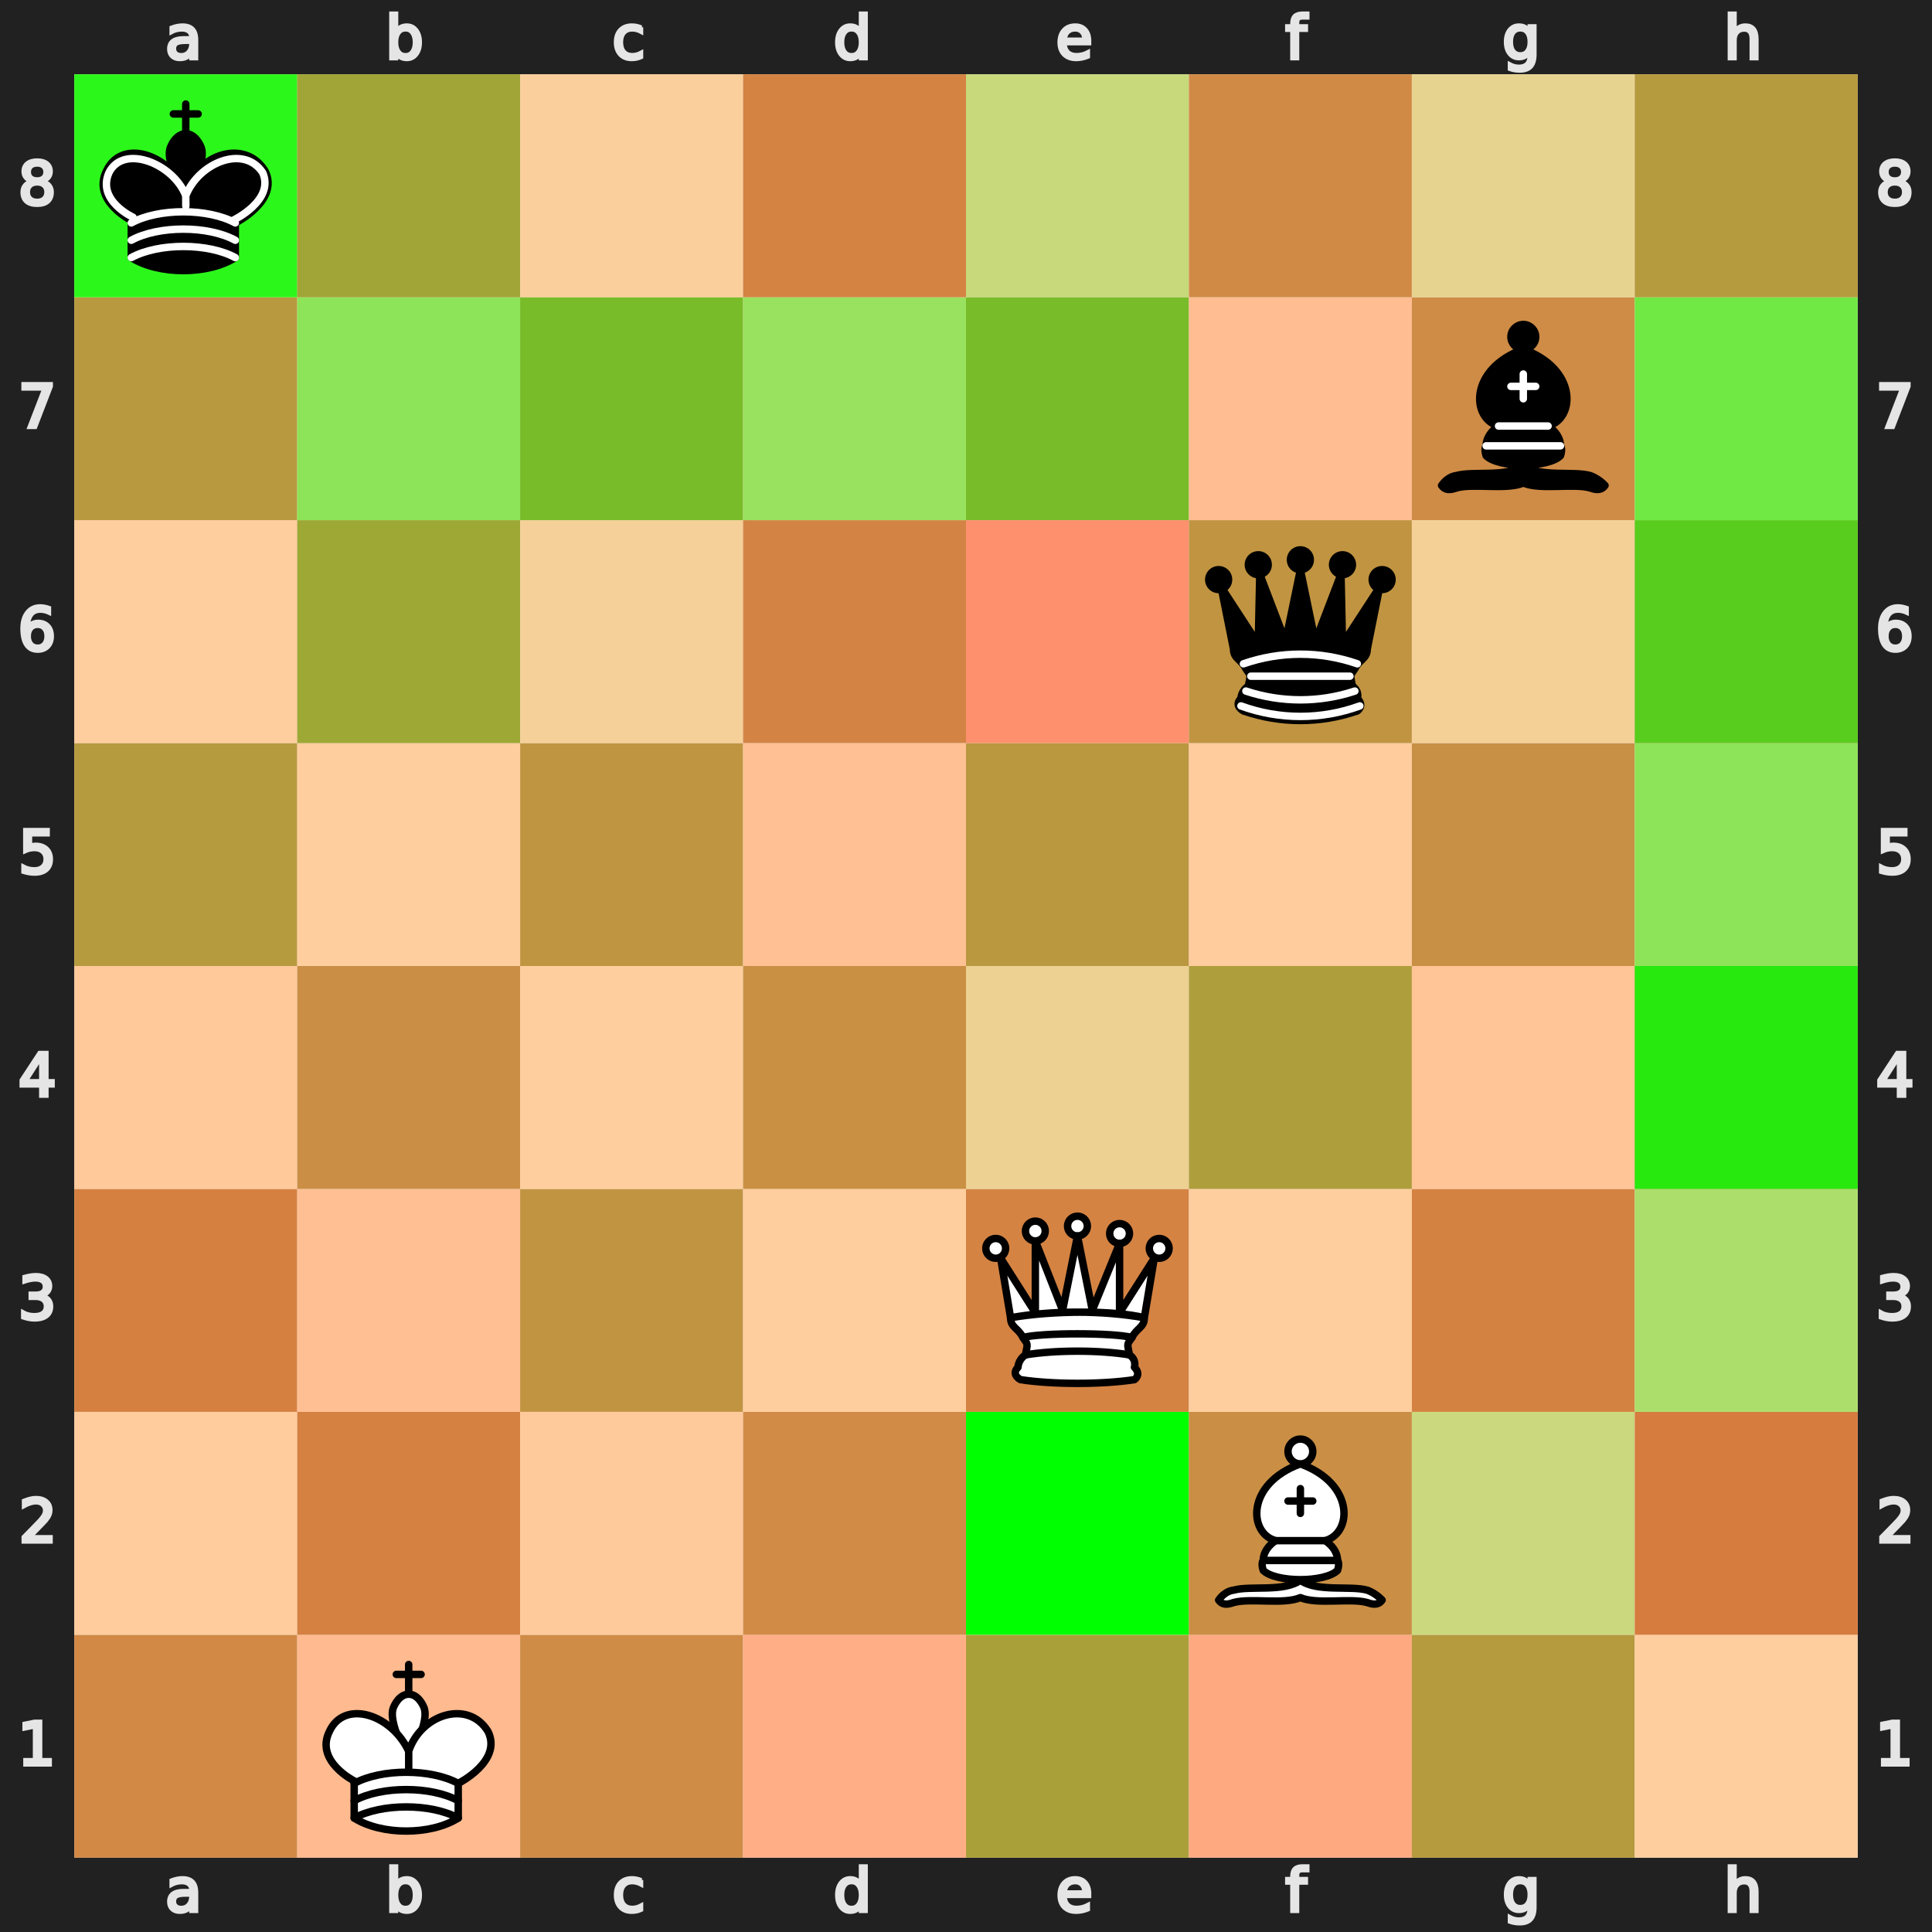
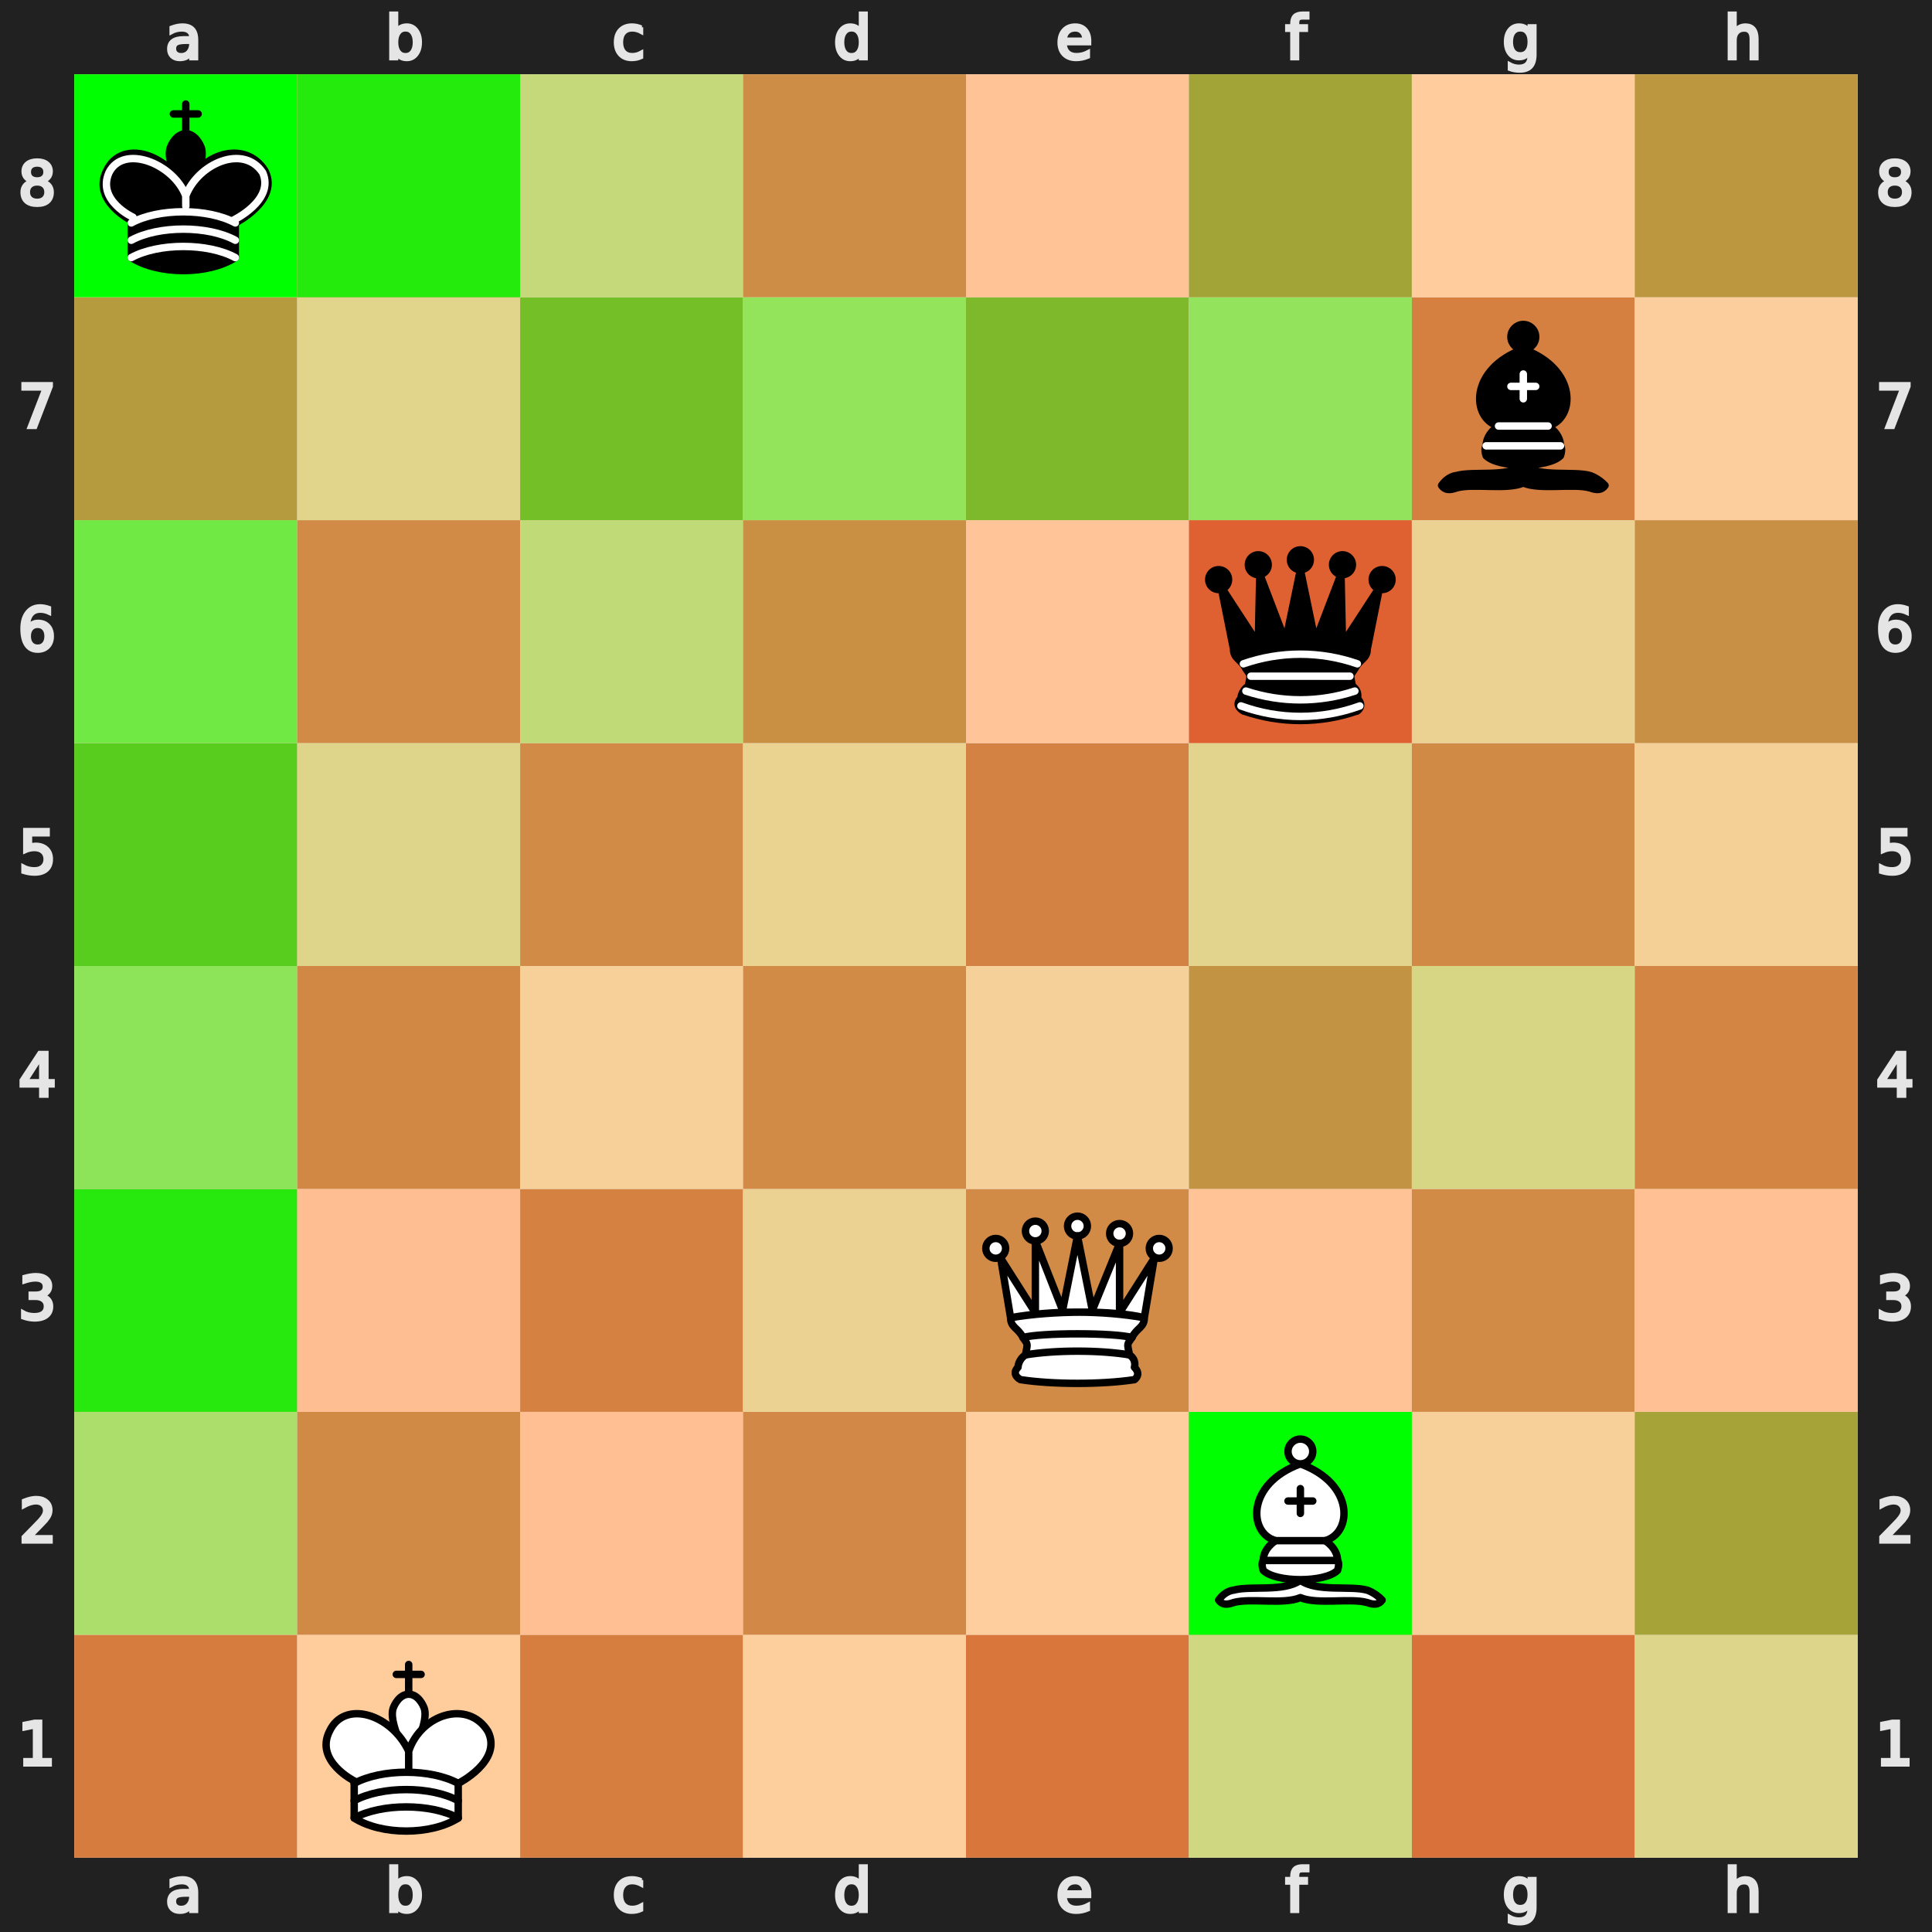
<svg xmlns="http://www.w3.org/2000/svg" xmlns:xlink="http://www.w3.org/1999/xlink" viewBox="0 0 390 390">
  <defs>
    <g id="white-bishop" class="white bishop" fill="none" fill-rule="evenodd" stroke="#000" stroke-width="1.5" stroke-linecap="round" stroke-linejoin="round">
      <g fill="#fff" stroke-linecap="butt">
        <path d="M9 36c3.39-.97 10.11.43 13.5-2 3.39 2.43 10.11 1.03 13.5 2 0 0 1.65.54 3 2-.68.97-1.65.99-3 .5-3.39-.97-10.11.46-13.5-1-3.39 1.46-10.11.03-13.5 1-1.354.49-2.323.47-3-.5 1.354-1.94 3-2 3-2zM15 32c2.5 2.5 12.5 2.5 15 0 .5-1.5 0-2 0-2 0-2.5-2.5-4-2.5-4 5.5-1.5 6-11.5-5-15.5-11 4-10.5 14-5 15.5 0 0-2.5 1.5-2.5 4 0 0-.5.5 0 2zM25 8a2.5 2.5 0 1 1-5 0 2.5 2.5 0 1 1 5 0z" />
      </g>
      <path d="M17.5 26h10M15 30h15m-7.5-14.5v5M20 18h5" stroke-linejoin="miter" />
    </g>
    <g id="white-queen" class="white queen" fill="#fff" fill-rule="evenodd" stroke="#000" stroke-width="1.5" stroke-linecap="round" stroke-linejoin="round">
      <path d="M8 12a2 2 0 1 1-4 0 2 2 0 1 1 4 0zM24.5 7.5a2 2 0 1 1-4 0 2 2 0 1 1 4 0zM41 12a2 2 0 1 1-4 0 2 2 0 1 1 4 0zM16 8.5a2 2 0 1 1-4 0 2 2 0 1 1 4 0zM33 9a2 2 0 1 1-4 0 2 2 0 1 1 4 0z" />
      <path d="M9 26c8.5-1.5 21-1.5 27 0l2-12-7 11V11l-5.5 13.5-3-15-3 15-5.5-14V25L7 14l2 12zM9 26c0 2 1.5 2 2.5 4 1 1.5 1 1 .5 3.5-1.5 1-1.5 2.5-1.5 2.5-1.5 1.5.5 2.5.5 2.5 6.5 1 16.5 1 23 0 0 0 1.5-1 0-2.5 0 0 .5-1.5-1-2.5-.5-2.5-.5-2 .5-3.5 1-2 2.5-2 2.5-4-8.5-1.5-18.5-1.5-27 0z" stroke-linecap="butt" />
      <path d="M11.5 30c3.5-1 18.5-1 22 0M12 33.5c6-1 15-1 21 0" fill="none" />
    </g>
    <g id="white-king" class="white king" fill="none" fill-rule="evenodd" stroke="#000" stroke-width="1.5" stroke-linecap="round" stroke-linejoin="round">
      <path d="M22.5 11.63V6M20 8h5" stroke-linejoin="miter" />
      <path d="M22.5 25s4.5-7.5 3-10.5c0 0-1-2.5-3-2.5s-3 2.5-3 2.5c-1.5 3 3 10.5 3 10.5" fill="#fff" stroke-linecap="butt" stroke-linejoin="miter" />
      <path d="M11.5 37c5.5 3.5 15.5 3.5 21 0v-7s9-4.5 6-10.5c-4-6.5-13.5-3.5-16 4V27v-3.5c-3.5-7.5-13-10.5-16-4-3 6 5 10 5 10V37z" fill="#fff" />
      <path d="M11.5 30c5.5-3 15.5-3 21 0m-21 3.5c5.5-3 15.5-3 21 0m-21 3.5c5.5-3 15.5-3 21 0" />
    </g>
    <g id="black-bishop" class="black bishop" fill="none" fill-rule="evenodd" stroke="#000" stroke-width="1.5" stroke-linecap="round" stroke-linejoin="round">
      <path d="M9 36c3.39-.97 10.11.43 13.5-2 3.39 2.43 10.11 1.03 13.5 2 0 0 1.65.54 3 2-.68.97-1.65.99-3 .5-3.39-.97-10.11.46-13.5-1-3.39 1.46-10.11.03-13.5 1-1.354.49-2.323.47-3-.5 1.354-1.94 3-2 3-2zm6-4c2.5 2.5 12.5 2.5 15 0 .5-1.5 0-2 0-2 0-2.5-2.5-4-2.5-4 5.5-1.5 6-11.5-5-15.5-11 4-10.5 14-5 15.5 0 0-2.5 1.5-2.5 4 0 0-.5.5 0 2zM25 8a2.5 2.5 0 1 1-5 0 2.5 2.5 0 1 1 5 0z" fill="#000" stroke-linecap="butt" />
      <path d="M17.5 26h10M15 30h15m-7.5-14.5v5M20 18h5" stroke="#fff" stroke-linejoin="miter" />
    </g>
    <g id="black-queen" class="black queen" fill="#000" fill-rule="evenodd" stroke="#000" stroke-width="1.5" stroke-linecap="round" stroke-linejoin="round">
      <g fill="#000" stroke="none">
        <circle cx="6" cy="12" r="2.75" />
        <circle cx="14" cy="9" r="2.75" />
        <circle cx="22.5" cy="8" r="2.75" />
        <circle cx="31" cy="9" r="2.75" />
        <circle cx="39" cy="12" r="2.75" />
      </g>
      <path d="M9 26c8.5-1.5 21-1.5 27 0l2.5-12.5L31 25l-.3-14.1-5.2 13.6-3-14.5-3 14.5-5.2-13.6L14 25 6.5 13.5 9 26zM9 26c0 2 1.5 2 2.5 4 1 1.5 1 1 .5 3.5-1.5 1-1.5 2.5-1.5 2.5-1.5 1.5.5 2.5.5 2.5 6.5 1 16.5 1 23 0 0 0 1.5-1 0-2.5 0 0 .5-1.5-1-2.5-.5-2.5-.5-2 .5-3.5 1-2 2.5-2 2.5-4-8.5-1.5-18.5-1.5-27 0z" stroke-linecap="butt" />
      <path d="M11 38.5a35 35 1 0 0 23 0" fill="none" stroke-linecap="butt" />
      <path d="M11 29a35 35 1 0 1 23 0M12.5 31.5h20M11.5 34.5a35 35 1 0 0 22 0M10.5 37.5a35 35 1 0 0 24 0" fill="none" stroke="#fff" />
    </g>
    <g id="black-king" class="black king" fill="none" fill-rule="evenodd" stroke="#000" stroke-width="1.5" stroke-linecap="round" stroke-linejoin="round">
      <path d="M22.5 11.63V6" stroke-linejoin="miter" />
      <path d="M22.5 25s4.5-7.5 3-10.5c0 0-1-2.5-3-2.5s-3 2.5-3 2.5c-1.5 3 3 10.5 3 10.5" fill="#000" stroke-linecap="butt" stroke-linejoin="miter" />
      <path d="M11.5 37c5.5 3.5 15.5 3.5 21 0v-7s9-4.5 6-10.5c-4-6.5-13.5-3.5-16 4V27v-3.5c-3.5-7.5-13-10.5-16-4-3 6 5 10 5 10V37z" fill="#000" />
      <path d="M20 8h5" stroke-linejoin="miter" />
      <path d="M32 29.5s8.5-4 6.03-9.65C34.15 14 25 18 22.5 24.5l.01 2.1-.01-2.1C20 18 9.906 14 6.997 19.85c-2.497 5.65 4.853 9 4.853 9M11.5 30c5.5-3 15.5-3 21 0m-21 3.5c5.5-3 15.5-3 21 0m-21 3.5c5.5-3 15.5-3 21 0" stroke="#fff" />
    </g>
  </defs>
  <rect x="7.5" y="7.5" width="375" height="375" fill="none" stroke="#212121" stroke-width="15" />
  <g transform="translate(20, 1) scale(0.75, 0.75)" fill="#e5e5e5" stroke="#e5e5e5">
    <path d="M23.328 10.016q-1.742 0-2.414.398-.672.398-.672 1.36 0 .765.5 1.218.508.445 1.375.445 1.196 0 1.914-.843.727-.852.727-2.258v-.32zm2.867-.594v4.992h-1.437v-1.328q-.492.797-1.227 1.18-.734.375-1.797.375-1.343 0-2.14-.75-.79-.758-.79-2.024 0-1.476.985-2.226.992-.75 2.953-.75h2.016V8.75q0-.992-.656-1.531-.649-.547-1.829-.547-.75 0-1.46.18-.711.18-1.368.539V6.062q.79-.304 1.532-.453.742-.156 1.445-.156 1.898 0 2.836.984.937.985.937 2.985z" />
  </g>
  <g transform="translate(20, 375) scale(0.75, 0.75)" fill="#e5e5e5" stroke="#e5e5e5">
    <path d="M23.328 10.016q-1.742 0-2.414.398-.672.398-.672 1.36 0 .765.5 1.218.508.445 1.375.445 1.196 0 1.914-.843.727-.852.727-2.258v-.32zm2.867-.594v4.992h-1.437v-1.328q-.492.797-1.227 1.18-.734.375-1.797.375-1.343 0-2.14-.75-.79-.758-.79-2.024 0-1.476.985-2.226.992-.75 2.953-.75h2.016V8.75q0-.992-.656-1.531-.649-.547-1.829-.547-.75 0-1.46.18-.711.18-1.368.539V6.062q.79-.304 1.532-.453.742-.156 1.445-.156 1.898 0 2.836.984.937.985.937 2.985z" />
  </g>
  <g transform="translate(65, 1) scale(0.75, 0.75)" fill="#e5e5e5" stroke="#e5e5e5">
    <path d="M24.922 10.047q0-1.586-.656-2.485-.649-.906-1.79-.906-1.14 0-1.796.906-.649.899-.649 2.485 0 1.586.649 2.492.656.898 1.797.898 1.14 0 1.789-.898.656-.906.656-2.492zm-4.89-3.055q.452-.781 1.14-1.156.695-.383 1.656-.383 1.594 0 2.586 1.266 1 1.265 1 3.328 0 2.062-1 3.328-.992 1.266-2.586 1.266-.96 0-1.656-.375-.688-.383-1.14-1.164v1.312h-1.446V2.258h1.445z" />
  </g>
  <g transform="translate(65, 375) scale(0.75, 0.75)" fill="#e5e5e5" stroke="#e5e5e5">
    <path d="M24.922 10.047q0-1.586-.656-2.485-.649-.906-1.79-.906-1.14 0-1.796.906-.649.899-.649 2.485 0 1.586.649 2.492.656.898 1.797.898 1.14 0 1.789-.898.656-.906.656-2.492zm-4.89-3.055q.452-.781 1.14-1.156.695-.383 1.656-.383 1.594 0 2.586 1.266 1 1.265 1 3.328 0 2.062-1 3.328-.992 1.266-2.586 1.266-.96 0-1.656-.375-.688-.383-1.14-1.164v1.312h-1.446V2.258h1.445z" />
  </g>
  <g transform="translate(110, 1) scale(0.75, 0.75)" fill="#e5e5e5" stroke="#e5e5e5">
    <path d="M25.96 6v1.344q-.608-.336-1.226-.5-.609-.172-1.234-.172-1.398 0-2.172.89-.773.883-.773 2.485 0 1.601.773 2.492.774.883 2.172.883.625 0 1.234-.164.618-.172 1.227-.508v1.328q-.602.281-1.25.422-.64.14-1.367.14-1.977 0-3.14-1.242-1.165-1.242-1.165-3.351 0-2.14 1.172-3.367 1.18-1.227 3.227-1.227.664 0 1.296.14.633.134 1.227.407z" />
  </g>
  <g transform="translate(110, 375) scale(0.75, 0.75)" fill="#e5e5e5" stroke="#e5e5e5">
    <path d="M25.96 6v1.344q-.608-.336-1.226-.5-.609-.172-1.234-.172-1.398 0-2.172.89-.773.883-.773 2.485 0 1.601.773 2.492.774.883 2.172.883.625 0 1.234-.164.618-.172 1.227-.508v1.328q-.602.281-1.25.422-.64.14-1.367.14-1.977 0-3.14-1.242-1.165-1.242-1.165-3.351 0-2.14 1.172-3.367 1.18-1.227 3.227-1.227.664 0 1.296.14.633.134 1.227.407z" />
  </g>
  <g transform="translate(155, 1) scale(0.75, 0.75)" fill="#e5e5e5" stroke="#e5e5e5">
    <path d="M24.973 6.992V2.258h1.437v12.156h-1.437v-1.312q-.453.78-1.149 1.164-.687.375-1.656.375-1.586 0-2.586-1.266-.992-1.266-.992-3.328 0-2.063.992-3.328 1-1.266 2.586-1.266.969 0 1.656.383.696.375 1.149 1.156zm-4.899 3.055q0 1.586.649 2.492.656.898 1.797.898 1.14 0 1.796-.898.657-.906.657-2.492 0-1.586-.657-2.485-.656-.906-1.796-.906-1.141 0-1.797.906-.649.899-.649 2.485z" />
  </g>
  <g transform="translate(155, 375) scale(0.75, 0.75)" fill="#e5e5e5" stroke="#e5e5e5">
    <path d="M24.973 6.992V2.258h1.437v12.156h-1.437v-1.312q-.453.78-1.149 1.164-.687.375-1.656.375-1.586 0-2.586-1.266-.992-1.266-.992-3.328 0-2.063.992-3.328 1-1.266 2.586-1.266.969 0 1.656.383.696.375 1.149 1.156zm-4.899 3.055q0 1.586.649 2.492.656.898 1.797.898 1.14 0 1.796-.898.657-.906.657-2.492 0-1.586-.657-2.485-.656-.906-1.796-.906-1.141 0-1.797.906-.649.899-.649 2.485z" />
  </g>
  <g transform="translate(200, 1) scale(0.75, 0.75)" fill="#e5e5e5" stroke="#e5e5e5">
    <path d="M26.555 9.68v.703h-6.61q.094 1.484.89 2.265.806.774 2.235.774.828 0 1.602-.203.781-.203 1.547-.61v1.36q-.774.328-1.586.5-.813.172-1.649.172-2.093 0-3.32-1.22-1.219-1.218-1.219-3.296 0-2.148 1.157-3.406 1.164-1.266 3.132-1.266 1.766 0 2.79 1.14 1.03 1.134 1.03 3.087zm-1.438-.422q-.015-1.18-.664-1.883-.64-.703-1.703-.703-1.203 0-1.93.68-.718.68-.828 1.914z" />
  </g>
  <g transform="translate(200, 375) scale(0.75, 0.75)" fill="#e5e5e5" stroke="#e5e5e5">
    <path d="M26.555 9.68v.703h-6.61q.094 1.484.89 2.265.806.774 2.235.774.828 0 1.602-.203.781-.203 1.547-.61v1.36q-.774.328-1.586.5-.813.172-1.649.172-2.093 0-3.32-1.22-1.219-1.218-1.219-3.296 0-2.148 1.157-3.406 1.164-1.266 3.132-1.266 1.766 0 2.79 1.14 1.03 1.134 1.03 3.087zm-1.438-.422q-.015-1.18-.664-1.883-.64-.703-1.703-.703-1.203 0-1.93.68-.718.68-.828 1.914z" />
  </g>
  <g transform="translate(245, 1) scale(0.75, 0.75)" fill="#e5e5e5" stroke="#e5e5e5">
    <path d="M25.285 2.258v1.195H23.91q-.773 0-1.078.313-.297.312-.297 1.125v.773h2.367v1.117h-2.367v7.633H21.09V6.781h-1.375V5.664h1.375v-.61q0-1.46.68-2.124.68-.672 2.156-.672z" />
  </g>
  <g transform="translate(245, 375) scale(0.75, 0.75)" fill="#e5e5e5" stroke="#e5e5e5">
    <path d="M25.285 2.258v1.195H23.91q-.773 0-1.078.313-.297.312-.297 1.125v.773h2.367v1.117h-2.367v7.633H21.09V6.781h-1.375V5.664h1.375v-.61q0-1.46.68-2.124.68-.672 2.156-.672z" />
  </g>
  <g transform="translate(290, 1) scale(0.75, 0.75)" fill="#e5e5e5" stroke="#e5e5e5">
    <path d="M24.973 9.937q0-1.562-.649-2.421-.64-.86-1.804-.86-1.157 0-1.805.86-.64.859-.64 2.421 0 1.555.64 2.415.648.859 1.805.859 1.164 0 1.804-.86.649-.859.649-2.414zm1.437 3.391q0 2.234-.992 3.32-.992 1.094-3.04 1.094-.757 0-1.429-.117-.672-.11-1.304-.344v-1.398q.632.344 1.25.508.617.164 1.257.164 1.414 0 2.118-.743.703-.734.703-2.226v-.711q-.446.773-1.141 1.156-.695.383-1.664.383-1.61 0-2.594-1.227-.984-1.226-.984-3.25 0-2.03.984-3.257.985-1.227 2.594-1.227.969 0 1.664.383t1.14 1.156V5.664h1.438z" />
  </g>
  <g transform="translate(290, 375) scale(0.75, 0.75)" fill="#e5e5e5" stroke="#e5e5e5">
    <path d="M24.973 9.937q0-1.562-.649-2.421-.64-.86-1.804-.86-1.157 0-1.805.86-.64.859-.64 2.421 0 1.555.64 2.415.648.859 1.805.859 1.164 0 1.804-.86.649-.859.649-2.414zm1.437 3.391q0 2.234-.992 3.32-.992 1.094-3.04 1.094-.757 0-1.429-.117-.672-.11-1.304-.344v-1.398q.632.344 1.25.508.617.164 1.257.164 1.414 0 2.118-.743.703-.734.703-2.226v-.711q-.446.773-1.141 1.156-.695.383-1.664.383-1.61 0-2.594-1.227-.984-1.226-.984-3.25 0-2.03.984-3.257.985-1.227 2.594-1.227.969 0 1.664.383t1.14 1.156V5.664h1.438z" />
  </g>
  <g transform="translate(335, 1) scale(0.75, 0.75)" fill="#e5e5e5" stroke="#e5e5e5">
    <path d="M26.164 9.133v5.281h-1.437V9.18q0-1.243-.485-1.86-.484-.617-1.453-.617-1.164 0-1.836.742-.672.742-.672 2.024v4.945h-1.445V2.258h1.445v4.765q.516-.789 1.211-1.18.703-.39 1.617-.39 1.508 0 2.282.938.773.93.773 2.742z" />
  </g>
  <g transform="translate(335, 375) scale(0.75, 0.75)" fill="#e5e5e5" stroke="#e5e5e5">
    <path d="M26.164 9.133v5.281h-1.437V9.18q0-1.243-.485-1.86-.484-.617-1.453-.617-1.164 0-1.836.742-.672.742-.672 2.024v4.945h-1.445V2.258h1.445v4.765q.516-.789 1.211-1.18.703-.39 1.617-.39 1.508 0 2.282.938.773.93.773 2.742z" />
  </g>
  <g transform="translate(0, 335) scale(0.75, 0.75)" fill="#e5e5e5" stroke="#e5e5e5">
    <path d="M6.754 26.996h2.578v-8.898l-2.805.562v-1.437l2.79-.563h1.578v10.336h2.578v1.328h-6.72z" />
  </g>
  <g transform="translate(375, 335) scale(0.75, 0.75)" fill="#e5e5e5" stroke="#e5e5e5">
    <path d="M6.754 26.996h2.578v-8.898l-2.805.562v-1.437l2.79-.563h1.578v10.336h2.578v1.328h-6.72z" />
  </g>
  <g transform="translate(0, 290) scale(0.75, 0.75)" fill="#e5e5e5" stroke="#e5e5e5">
    <path d="M8.195 26.996h5.508v1.328H6.297v-1.328q.898-.93 2.445-2.492 1.555-1.57 1.953-2.024.758-.851 1.055-1.437.305-.594.305-1.164 0-.93-.657-1.516-.648-.586-1.695-.586-.742 0-1.57.258-.82.258-1.758.781v-1.593q.953-.383 1.781-.578.828-.196 1.516-.196 1.812 0 2.89.906 1.079.907 1.079 2.422 0 .72-.274 1.368-.265.64-.976 1.515-.196.227-1.243 1.313-1.046 1.078-2.953 3.023z" />
  </g>
  <g transform="translate(375, 290) scale(0.75, 0.75)" fill="#e5e5e5" stroke="#e5e5e5">
    <path d="M8.195 26.996h5.508v1.328H6.297v-1.328q.898-.93 2.445-2.492 1.555-1.57 1.953-2.024.758-.851 1.055-1.437.305-.594.305-1.164 0-.93-.657-1.516-.648-.586-1.695-.586-.742 0-1.57.258-.82.258-1.758.781v-1.593q.953-.383 1.781-.578.828-.196 1.516-.196 1.812 0 2.89.906 1.079.907 1.079 2.422 0 .72-.274 1.368-.265.64-.976 1.515-.196.227-1.243 1.313-1.046 1.078-2.953 3.023z" />
  </g>
  <g transform="translate(0, 245) scale(0.75, 0.75)" fill="#e5e5e5" stroke="#e5e5e5">
    <path d="M11.434 22.035q1.132.242 1.765 1.008.64.766.64 1.89 0 1.727-1.187 2.672-1.187.946-3.375.946-.734 0-1.515-.149-.774-.14-1.602-.43V26.45q.656.383 1.438.578.78.196 1.632.196 1.485 0 2.258-.586.782-.586.782-1.703 0-1.032-.727-1.61-.719-.586-2.008-.586h-1.36v-1.297h1.423q1.164 0 1.78-.46.618-.47.618-1.344 0-.899-.64-1.375-.633-.485-1.82-.485-.65 0-1.391.141-.743.14-1.633.437V16.95q.898-.25 1.68-.375.788-.125 1.484-.125 1.797 0 2.844.82 1.046.813 1.046 2.204 0 .968-.554 1.64-.555.664-1.578.922z" />
  </g>
  <g transform="translate(375, 245) scale(0.75, 0.75)" fill="#e5e5e5" stroke="#e5e5e5">
    <path d="M11.434 22.035q1.132.242 1.765 1.008.64.766.64 1.89 0 1.727-1.187 2.672-1.187.946-3.375.946-.734 0-1.515-.149-.774-.14-1.602-.43V26.45q.656.383 1.438.578.78.196 1.632.196 1.485 0 2.258-.586.782-.586.782-1.703 0-1.032-.727-1.61-.719-.586-2.008-.586h-1.36v-1.297h1.423q1.164 0 1.78-.46.618-.47.618-1.344 0-.899-.64-1.375-.633-.485-1.82-.485-.65 0-1.391.141-.743.14-1.633.437V16.95q.898-.25 1.68-.375.788-.125 1.484-.125 1.797 0 2.844.82 1.046.813 1.046 2.204 0 .968-.554 1.64-.555.664-1.578.922z" />
  </g>
  <g transform="translate(0, 200) scale(0.75, 0.75)" fill="#e5e5e5" stroke="#e5e5e5">
    <path d="M11.016 18.035L7.03 24.262h3.985zm-.414-1.375h1.984v7.602h1.664v1.312h-1.664v2.75h-1.57v-2.75H5.75v-1.523z" />
  </g>
  <g transform="translate(375, 200) scale(0.75, 0.75)" fill="#e5e5e5" stroke="#e5e5e5">
    <path d="M11.016 18.035L7.03 24.262h3.985zm-.414-1.375h1.984v7.602h1.664v1.312h-1.664v2.75h-1.57v-2.75H5.75v-1.523z" />
  </g>
  <g transform="translate(0, 155) scale(0.75, 0.75)" fill="#e5e5e5" stroke="#e5e5e5">
    <path d="M6.719 16.66h6.195v1.328h-4.75v2.86q.344-.118.688-.172.343-.063.687-.063 1.953 0 3.094 1.07 1.14 1.07 1.14 2.899 0 1.883-1.171 2.93-1.172 1.039-3.305 1.039-.735 0-1.5-.125-.758-.125-1.57-.375v-1.586q.703.383 1.453.57.75.188 1.586.188 1.351 0 2.14-.711.79-.711.79-1.93 0-1.219-.79-1.93-.789-.71-2.14-.71-.633 0-1.266.14-.625.14-1.281.438z" />
  </g>
  <g transform="translate(375, 155) scale(0.75, 0.75)" fill="#e5e5e5" stroke="#e5e5e5">
    <path d="M6.719 16.66h6.195v1.328h-4.75v2.86q.344-.118.688-.172.343-.063.687-.063 1.953 0 3.094 1.07 1.14 1.07 1.14 2.899 0 1.883-1.171 2.93-1.172 1.039-3.305 1.039-.735 0-1.5-.125-.758-.125-1.57-.375v-1.586q.703.383 1.453.57.75.188 1.586.188 1.351 0 2.14-.711.79-.711.79-1.93 0-1.219-.79-1.93-.789-.71-2.14-.71-.633 0-1.266.14-.625.14-1.281.438z" />
  </g>
  <g transform="translate(0, 110) scale(0.75, 0.75)" fill="#e5e5e5" stroke="#e5e5e5">
    <path d="M10.137 21.863q-1.063 0-1.688.727-.617.726-.617 1.992 0 1.258.617 1.992.625.727 1.688.727 1.062 0 1.68-.727.624-.734.624-1.992 0-1.266-.625-1.992-.617-.727-1.68-.727zm3.133-4.945v1.437q-.594-.28-1.204-.43-.601-.148-1.195-.148-1.562 0-2.39 1.055-.82 1.055-.938 3.188.46-.68 1.156-1.04.696-.367 1.531-.367 1.758 0 2.774 1.07 1.023 1.063 1.023 2.899 0 1.797-1.062 2.883-1.063 1.086-2.828 1.086-2.024 0-3.094-1.547-1.07-1.555-1.07-4.5 0-2.766 1.312-4.406 1.313-1.649 3.524-1.649.593 0 1.195.117.61.118 1.266.352z" />
  </g>
  <g transform="translate(375, 110) scale(0.75, 0.75)" fill="#e5e5e5" stroke="#e5e5e5">
    <path d="M10.137 21.863q-1.063 0-1.688.727-.617.726-.617 1.992 0 1.258.617 1.992.625.727 1.688.727 1.062 0 1.68-.727.624-.734.624-1.992 0-1.266-.625-1.992-.617-.727-1.68-.727zm3.133-4.945v1.437q-.594-.28-1.204-.43-.601-.148-1.195-.148-1.562 0-2.39 1.055-.82 1.055-.938 3.188.46-.68 1.156-1.04.696-.367 1.531-.367 1.758 0 2.774 1.07 1.023 1.063 1.023 2.899 0 1.797-1.062 2.883-1.063 1.086-2.828 1.086-2.024 0-3.094-1.547-1.07-1.555-1.07-4.5 0-2.766 1.312-4.406 1.313-1.649 3.524-1.649.593 0 1.195.117.61.118 1.266.352z" />
  </g>
  <g transform="translate(0, 65) scale(0.75, 0.75)" fill="#e5e5e5" stroke="#e5e5e5">
    <path d="M6.25 16.66h7.5v.672L9.516 28.324H7.867l3.985-10.336H6.25z" />
  </g>
  <g transform="translate(375, 65) scale(0.75, 0.75)" fill="#e5e5e5" stroke="#e5e5e5">
    <path d="M6.25 16.66h7.5v.672L9.516 28.324H7.867l3.985-10.336H6.25z" />
  </g>
  <g transform="translate(0, 20) scale(0.75, 0.75)" fill="#e5e5e5" stroke="#e5e5e5">
    <path d="M10 22.785q-1.125 0-1.773.602-.641.601-.641 1.656t.64 1.656q.649.602 1.774.602t1.773-.602q.649-.61.649-1.656 0-1.055-.649-1.656-.64-.602-1.773-.602zm-1.578-.672q-1.016-.25-1.586-.945-.563-.695-.563-1.695 0-1.399.993-2.211 1-.813 2.734-.813 1.742 0 2.734.813.993.812.993 2.21 0 1-.57 1.696-.563.695-1.571.945 1.14.266 1.773 1.04.641.773.641 1.89 0 1.695-1.04 2.602-1.03.906-2.96.906t-2.969-.906Q6 26.738 6 25.043q0-1.117.64-1.89.641-.774 1.782-1.04zm-.578-2.492q0 .906.562 1.414.57.508 1.594.508 1.016 0 1.586-.508.578-.508.578-1.414 0-.906-.578-1.414-.57-.508-1.586-.508-1.023 0-1.594.508-.562.508-.562 1.414z" />
  </g>
  <g transform="translate(375, 20) scale(0.75, 0.75)" fill="#e5e5e5" stroke="#e5e5e5">
    <path d="M10 22.785q-1.125 0-1.773.602-.641.601-.641 1.656t.64 1.656q.649.602 1.774.602t1.773-.602q.649-.61.649-1.656 0-1.055-.649-1.656-.64-.602-1.773-.602zm-1.578-.672q-1.016-.25-1.586-.945-.563-.695-.563-1.695 0-1.399.993-2.211 1-.813 2.734-.813 1.742 0 2.734.813.993.812.993 2.21 0 1-.57 1.696-.563.695-1.571.945 1.14.266 1.773 1.04.641.773.641 1.89 0 1.695-1.04 2.602-1.03.906-2.96.906t-2.969-.906Q6 26.738 6 25.043q0-1.117.64-1.89.641-.774 1.782-1.04zm-.578-2.492q0 .906.562 1.414.57.508 1.594.508 1.016 0 1.586-.508.578-.508.578-1.414 0-.906-.578-1.414-.57-.508-1.586-.508-1.023 0-1.594.508-.562.508-.562 1.414z" />
  </g>
  <rect x="15" y="330" width="45" height="45" class="square dark a1" stroke="none" fill="#d18b47" />
-   <rect x="15" y="330" width="45" height="45" stroke="none" fill="rgba(255, 0, 0, 0.015)" />
+   <rect x="15" y="330" width="45" height="45" stroke="none" fill="rgba(255, 0, 0, 0.107)" />
  <rect x="60" y="330" width="45" height="45" class="square light b1" stroke="none" fill="#ffce9e" />
-   <rect x="60" y="330" width="45" height="45" stroke="none" fill="rgba(255, 0, 0, 0.101)" />
+   <rect x="60" y="330" width="45" height="45" stroke="none" fill="rgba(255, 0, 0, 0.015)" />
  <rect x="105" y="330" width="45" height="45" class="square dark c1" stroke="none" fill="#d18b47" />
-   <rect x="105" y="330" width="45" height="45" stroke="none" fill="rgba(0, 255, 0, 0.013)" />
+   <rect x="105" y="330" width="45" height="45" stroke="none" fill="rgba(255, 0, 0, 0.101)" />
  <rect x="150" y="330" width="45" height="45" class="square light d1" stroke="none" fill="#ffce9e" />
-   <rect x="150" y="330" width="45" height="45" stroke="none" fill="rgba(255, 0, 0, 0.154)" />
+   <rect x="150" y="330" width="45" height="45" stroke="none" fill="rgba(0, 255, 0, 0.013)" />
  <rect x="195" y="330" width="45" height="45" class="square dark e1" stroke="none" fill="#d18b47" />
-   <rect x="195" y="330" width="45" height="45" stroke="none" fill="rgba(0, 255, 0, 0.187)" />
+   <rect x="195" y="330" width="45" height="45" stroke="none" fill="rgba(255, 0, 0, 0.154)" />
  <rect x="240" y="330" width="45" height="45" class="square light f1" stroke="none" fill="#ffce9e" />
-   <rect x="240" y="330" width="45" height="45" stroke="none" fill="rgba(255, 0, 0, 0.182)" />
+   <rect x="240" y="330" width="45" height="45" stroke="none" fill="rgba(0, 255, 0, 0.187)" />
  <rect x="285" y="330" width="45" height="45" class="square dark g1" stroke="none" fill="#d18b47" />
-   <rect x="285" y="330" width="45" height="45" stroke="none" fill="rgba(0, 255, 0, 0.135)" />
+   <rect x="285" y="330" width="45" height="45" stroke="none" fill="rgba(255, 0, 0, 0.182)" />
  <rect x="330" y="330" width="45" height="45" class="square light h1" stroke="none" fill="#ffce9e" />
-   <rect x="330" y="330" width="45" height="45" stroke="none" fill="rgba(255, 0, 0, 0.0)" />
+   <rect x="330" y="330" width="45" height="45" stroke="none" fill="rgba(0, 255, 0, 0.135)" />
  <rect x="15" y="285" width="45" height="45" class="square light a2" stroke="none" fill="#ffce9e" />
-   <rect x="15" y="285" width="45" height="45" stroke="none" fill="rgba(255, 0, 0, 0.008)" />
+   <rect x="15" y="285" width="45" height="45" stroke="none" fill="rgba(0, 255, 0, 0.329)" />
  <rect x="60" y="285" width="45" height="45" class="square dark b2" stroke="none" fill="#d18b47" />
-   <rect x="60" y="285" width="45" height="45" stroke="none" fill="rgba(255, 0, 0, 0.078)" />
+   <rect x="60" y="285" width="45" height="45" stroke="none" fill="rgba(255, 0, 0, 0.008)" />
  <rect x="105" y="285" width="45" height="45" class="square light c2" stroke="none" fill="#ffce9e" />
-   <rect x="105" y="285" width="45" height="45" stroke="none" fill="rgba(255, 0, 0, 0.02)" />
+   <rect x="105" y="285" width="45" height="45" stroke="none" fill="rgba(255, 0, 0, 0.078)" />
  <rect x="150" y="285" width="45" height="45" class="square dark d2" stroke="none" fill="#d18b47" />
-   <rect x="150" y="285" width="45" height="45" stroke="none" fill="rgba(0, 255, 0, 0.002)" />
+   <rect x="150" y="285" width="45" height="45" stroke="none" fill="rgba(255, 0, 0, 0.02)" />
  <rect x="195" y="285" width="45" height="45" class="square light e2" stroke="none" fill="#ffce9e" />
-   <rect x="195" y="285" width="45" height="45" stroke="none" fill="rgba(0, 255, 0, 1.0)" />
+   <rect x="195" y="285" width="45" height="45" stroke="none" fill="rgba(0, 255, 0, 0.002)" />
  <rect x="240" y="285" width="45" height="45" class="square dark f2" stroke="none" fill="#d18b47" />
-   <rect x="240" y="285" width="45" height="45" stroke="none" fill="rgba(0, 255, 0, 0.034)" />
+   <rect x="240" y="285" width="45" height="45" stroke="none" fill="rgba(0, 255, 0, 1.0)" />
  <rect x="285" y="285" width="45" height="45" class="square light g2" stroke="none" fill="#ffce9e" />
-   <rect x="285" y="285" width="45" height="45" stroke="none" fill="rgba(0, 255, 0, 0.204)" />
+   <rect x="285" y="285" width="45" height="45" stroke="none" fill="rgba(0, 255, 0, 0.034)" />
  <rect x="330" y="285" width="45" height="45" class="square dark h2" stroke="none" fill="#d18b47" />
-   <rect x="330" y="285" width="45" height="45" stroke="none" fill="rgba(255, 0, 0, 0.107)" />
+   <rect x="330" y="285" width="45" height="45" stroke="none" fill="rgba(0, 255, 0, 0.204)" />
  <rect x="15" y="240" width="45" height="45" class="square dark a3" stroke="none" fill="#d18b47" />
-   <rect x="15" y="240" width="45" height="45" stroke="none" fill="rgba(255, 0, 0, 0.08)" />
+   <rect x="15" y="240" width="45" height="45" stroke="none" fill="rgba(0, 255, 0, 0.808)" />
  <rect x="60" y="240" width="45" height="45" class="square light b3" stroke="none" fill="#ffce9e" />
-   <rect x="60" y="240" width="45" height="45" stroke="none" fill="rgba(255, 0, 0, 0.073)" />
+   <rect x="60" y="240" width="45" height="45" stroke="none" fill="rgba(255, 0, 0, 0.08)" />
  <rect x="105" y="240" width="45" height="45" class="square dark c3" stroke="none" fill="#d18b47" />
-   <rect x="105" y="240" width="45" height="45" stroke="none" fill="rgba(0, 255, 0, 0.077)" />
+   <rect x="105" y="240" width="45" height="45" stroke="none" fill="rgba(255, 0, 0, 0.073)" />
  <rect x="150" y="240" width="45" height="45" class="square light d3" stroke="none" fill="#ffce9e" />
-   <rect x="150" y="240" width="45" height="45" stroke="none" fill="rgba(255, 0, 0, 0.0)" />
+   <rect x="150" y="240" width="45" height="45" stroke="none" fill="rgba(0, 255, 0, 0.077)" />
  <rect x="195" y="240" width="45" height="45" class="square dark e3" stroke="none" fill="#d18b47" />
-   <rect x="195" y="240" width="45" height="45" stroke="none" fill="rgba(255, 0, 0, 0.057)" />
+   <rect x="195" y="240" width="45" height="45" stroke="none" fill="rgba(255, 0, 0, 0.0)" />
  <rect x="240" y="240" width="45" height="45" class="square light f3" stroke="none" fill="#ffce9e" />
-   <rect x="240" y="240" width="45" height="45" stroke="none" fill="rgba(255, 0, 0, 0.002)" />
+   <rect x="240" y="240" width="45" height="45" stroke="none" fill="rgba(255, 0, 0, 0.057)" />
  <rect x="285" y="240" width="45" height="45" class="square dark g3" stroke="none" fill="#d18b47" />
-   <rect x="285" y="240" width="45" height="45" stroke="none" fill="rgba(255, 0, 0, 0.069)" />
+   <rect x="285" y="240" width="45" height="45" stroke="none" fill="rgba(255, 0, 0, 0.002)" />
  <rect x="330" y="240" width="45" height="45" class="square light h3" stroke="none" fill="#ffce9e" />
-   <rect x="330" y="240" width="45" height="45" stroke="none" fill="rgba(0, 255, 0, 0.329)" />
+   <rect x="330" y="240" width="45" height="45" stroke="none" fill="rgba(255, 0, 0, 0.069)" />
  <rect x="15" y="195" width="45" height="45" class="square light a4" stroke="none" fill="#ffce9e" />
-   <rect x="15" y="195" width="45" height="45" stroke="none" fill="rgba(255, 0, 0, 0.026)" />
+   <rect x="15" y="195" width="45" height="45" stroke="none" fill="rgba(0, 255, 0, 0.445)" />
  <rect x="60" y="195" width="45" height="45" class="square dark b4" stroke="none" fill="#d18b47" />
-   <rect x="60" y="195" width="45" height="45" stroke="none" fill="rgba(0, 255, 0, 0.033)" />
+   <rect x="60" y="195" width="45" height="45" stroke="none" fill="rgba(255, 0, 0, 0.026)" />
  <rect x="105" y="195" width="45" height="45" class="square light c4" stroke="none" fill="#ffce9e" />
-   <rect x="105" y="195" width="45" height="45" stroke="none" fill="rgba(255, 0, 0, 0.0)" />
+   <rect x="105" y="195" width="45" height="45" stroke="none" fill="rgba(0, 255, 0, 0.033)" />
  <rect x="150" y="195" width="45" height="45" class="square dark d4" stroke="none" fill="#d18b47" />
-   <rect x="150" y="195" width="45" height="45" stroke="none" fill="rgba(0, 255, 0, 0.042)" />
+   <rect x="150" y="195" width="45" height="45" stroke="none" fill="rgba(255, 0, 0, 0.0)" />
  <rect x="195" y="195" width="45" height="45" class="square light e4" stroke="none" fill="#ffce9e" />
-   <rect x="195" y="195" width="45" height="45" stroke="none" fill="rgba(0, 255, 0, 0.073)" />
+   <rect x="195" y="195" width="45" height="45" stroke="none" fill="rgba(0, 255, 0, 0.042)" />
  <rect x="240" y="195" width="45" height="45" class="square dark f4" stroke="none" fill="#d18b47" />
-   <rect x="240" y="195" width="45" height="45" stroke="none" fill="rgba(0, 255, 0, 0.163)" />
+   <rect x="240" y="195" width="45" height="45" stroke="none" fill="rgba(0, 255, 0, 0.073)" />
  <rect x="285" y="195" width="45" height="45" class="square light g4" stroke="none" fill="#ffce9e" />
-   <rect x="285" y="195" width="45" height="45" stroke="none" fill="rgba(255, 0, 0, 0.043)" />
+   <rect x="285" y="195" width="45" height="45" stroke="none" fill="rgba(0, 255, 0, 0.163)" />
  <rect x="330" y="195" width="45" height="45" class="square dark h4" stroke="none" fill="#d18b47" />
-   <rect x="330" y="195" width="45" height="45" stroke="none" fill="rgba(0, 255, 0, 0.808)" />
+   <rect x="330" y="195" width="45" height="45" stroke="none" fill="rgba(255, 0, 0, 0.043)" />
  <rect x="15" y="150" width="45" height="45" class="square dark a5" stroke="none" fill="#d18b47" />
-   <rect x="15" y="150" width="45" height="45" stroke="none" fill="rgba(0, 255, 0, 0.132)" />
+   <rect x="15" y="150" width="45" height="45" stroke="none" fill="rgba(0, 255, 0, 0.571)" />
  <rect x="60" y="150" width="45" height="45" class="square light b5" stroke="none" fill="#ffce9e" />
-   <rect x="60" y="150" width="45" height="45" stroke="none" fill="rgba(255, 0, 0, 0.0)" />
+   <rect x="60" y="150" width="45" height="45" stroke="none" fill="rgba(0, 255, 0, 0.132)" />
  <rect x="105" y="150" width="45" height="45" class="square dark c5" stroke="none" fill="#d18b47" />
-   <rect x="105" y="150" width="45" height="45" stroke="none" fill="rgba(0, 255, 0, 0.084)" />
+   <rect x="105" y="150" width="45" height="45" stroke="none" fill="rgba(255, 0, 0, 0.0)" />
  <rect x="150" y="150" width="45" height="45" class="square light d5" stroke="none" fill="#ffce9e" />
-   <rect x="150" y="150" width="45" height="45" stroke="none" fill="rgba(255, 0, 0, 0.066)" />
+   <rect x="150" y="150" width="45" height="45" stroke="none" fill="rgba(0, 255, 0, 0.084)" />
  <rect x="195" y="150" width="45" height="45" class="square dark e5" stroke="none" fill="#d18b47" />
-   <rect x="195" y="150" width="45" height="45" stroke="none" fill="rgba(0, 255, 0, 0.115)" />
+   <rect x="195" y="150" width="45" height="45" stroke="none" fill="rgba(255, 0, 0, 0.066)" />
  <rect x="240" y="150" width="45" height="45" class="square light f5" stroke="none" fill="#ffce9e" />
-   <rect x="240" y="150" width="45" height="45" stroke="none" fill="rgba(255, 0, 0, 0.009)" />
+   <rect x="240" y="150" width="45" height="45" stroke="none" fill="rgba(0, 255, 0, 0.115)" />
  <rect x="285" y="150" width="45" height="45" class="square dark g5" stroke="none" fill="#d18b47" />
-   <rect x="285" y="150" width="45" height="45" stroke="none" fill="rgba(0, 255, 0, 0.045)" />
+   <rect x="285" y="150" width="45" height="45" stroke="none" fill="rgba(255, 0, 0, 0.009)" />
  <rect x="330" y="150" width="45" height="45" class="square light h5" stroke="none" fill="#ffce9e" />
-   <rect x="330" y="150" width="45" height="45" stroke="none" fill="rgba(0, 255, 0, 0.445)" />
+   <rect x="330" y="150" width="45" height="45" stroke="none" fill="rgba(0, 255, 0, 0.045)" />
  <rect x="15" y="105" width="45" height="45" class="square light a6" stroke="none" fill="#ffce9e" />
-   <rect x="15" y="105" width="45" height="45" stroke="none" fill="rgba(255, 0, 0, 0.0)" />
+   <rect x="15" y="105" width="45" height="45" stroke="none" fill="rgba(0, 255, 0, 0.561)" />
  <rect x="60" y="105" width="45" height="45" class="square dark b6" stroke="none" fill="#d18b47" />
-   <rect x="60" y="105" width="45" height="45" stroke="none" fill="rgba(0, 255, 0, 0.249)" />
+   <rect x="60" y="105" width="45" height="45" stroke="none" fill="rgba(255, 0, 0, 0.0)" />
  <rect x="105" y="105" width="45" height="45" class="square light c6" stroke="none" fill="#ffce9e" />
-   <rect x="105" y="105" width="45" height="45" stroke="none" fill="rgba(0, 255, 0, 0.042)" />
+   <rect x="105" y="105" width="45" height="45" stroke="none" fill="rgba(0, 255, 0, 0.249)" />
  <rect x="150" y="105" width="45" height="45" class="square dark d6" stroke="none" fill="#d18b47" />
-   <rect x="150" y="105" width="45" height="45" stroke="none" fill="rgba(255, 0, 0, 0.048)" />
+   <rect x="150" y="105" width="45" height="45" stroke="none" fill="rgba(0, 255, 0, 0.042)" />
  <rect x="195" y="105" width="45" height="45" class="square light e6" stroke="none" fill="#ffce9e" />
-   <rect x="195" y="105" width="45" height="45" stroke="none" fill="rgba(255, 0, 0, 0.303)" />
+   <rect x="195" y="105" width="45" height="45" stroke="none" fill="rgba(255, 0, 0, 0.048)" />
  <rect x="240" y="105" width="45" height="45" class="square dark f6" stroke="none" fill="#d18b47" />
-   <rect x="240" y="105" width="45" height="45" stroke="none" fill="rgba(0, 255, 0, 0.079)" />
+   <rect x="240" y="105" width="45" height="45" stroke="none" fill="rgba(255, 0, 0, 0.303)" />
  <rect x="285" y="105" width="45" height="45" class="square light g6" stroke="none" fill="#ffce9e" />
-   <rect x="285" y="105" width="45" height="45" stroke="none" fill="rgba(0, 255, 0, 0.044)" />
+   <rect x="285" y="105" width="45" height="45" stroke="none" fill="rgba(0, 255, 0, 0.079)" />
  <rect x="330" y="105" width="45" height="45" class="square dark h6" stroke="none" fill="#d18b47" />
-   <rect x="330" y="105" width="45" height="45" stroke="none" fill="rgba(0, 255, 0, 0.571)" />
+   <rect x="330" y="105" width="45" height="45" stroke="none" fill="rgba(0, 255, 0, 0.044)" />
  <rect x="15" y="60" width="45" height="45" class="square dark a7" stroke="none" fill="#d18b47" />
-   <rect x="15" y="60" width="45" height="45" stroke="none" fill="rgba(0, 255, 0, 0.121)" />
+   <rect x="15" y="60" width="45" height="45" stroke="none" fill="rgba(0, 255, 0, 0.132)" />
  <rect x="60" y="60" width="45" height="45" class="square light b7" stroke="none" fill="#ffce9e" />
-   <rect x="60" y="60" width="45" height="45" stroke="none" fill="rgba(0, 255, 0, 0.443)" />
+   <rect x="60" y="60" width="45" height="45" stroke="none" fill="rgba(0, 255, 0, 0.121)" />
  <rect x="105" y="60" width="45" height="45" class="square dark c7" stroke="none" fill="#d18b47" />
-   <rect x="105" y="60" width="45" height="45" stroke="none" fill="rgba(0, 255, 0, 0.424)" />
+   <rect x="105" y="60" width="45" height="45" stroke="none" fill="rgba(0, 255, 0, 0.443)" />
  <rect x="150" y="60" width="45" height="45" class="square light d7" stroke="none" fill="#ffce9e" />
-   <rect x="150" y="60" width="45" height="45" stroke="none" fill="rgba(0, 255, 0, 0.401)" />
+   <rect x="150" y="60" width="45" height="45" stroke="none" fill="rgba(0, 255, 0, 0.424)" />
  <rect x="195" y="60" width="45" height="45" class="square dark e7" stroke="none" fill="#d18b47" />
-   <rect x="195" y="60" width="45" height="45" stroke="none" fill="rgba(0, 255, 0, 0.418)" />
+   <rect x="195" y="60" width="45" height="45" stroke="none" fill="rgba(0, 255, 0, 0.401)" />
  <rect x="240" y="60" width="45" height="45" class="square light f7" stroke="none" fill="#ffce9e" />
-   <rect x="240" y="60" width="45" height="45" stroke="none" fill="rgba(255, 0, 0, 0.085)" />
+   <rect x="240" y="60" width="45" height="45" stroke="none" fill="rgba(0, 255, 0, 0.418)" />
  <rect x="285" y="60" width="45" height="45" class="square dark g7" stroke="none" fill="#d18b47" />
-   <rect x="285" y="60" width="45" height="45" stroke="none" fill="rgba(0, 255, 0, 0.009)" />
+   <rect x="285" y="60" width="45" height="45" stroke="none" fill="rgba(255, 0, 0, 0.085)" />
  <rect x="330" y="60" width="45" height="45" class="square light h7" stroke="none" fill="#ffce9e" />
-   <rect x="330" y="60" width="45" height="45" stroke="none" fill="rgba(0, 255, 0, 0.561)" />
+   <rect x="330" y="60" width="45" height="45" stroke="none" fill="rgba(0, 255, 0, 0.009)" />
  <rect x="15" y="15" width="45" height="45" class="square light a8" stroke="none" fill="#ffce9e" />
-   <rect x="15" y="15" width="45" height="45" stroke="none" fill="rgba(0, 255, 0, 0.828)" />
+   <rect x="15" y="15" width="45" height="45" stroke="none" fill="rgba(0, 255, 0, 1.0)" />
  <rect x="60" y="15" width="45" height="45" class="square dark b8" stroke="none" fill="#d18b47" />
-   <rect x="60" y="15" width="45" height="45" stroke="none" fill="rgba(0, 255, 0, 0.227)" />
+   <rect x="60" y="15" width="45" height="45" stroke="none" fill="rgba(0, 255, 0, 0.828)" />
  <rect x="105" y="15" width="45" height="45" class="square light c8" stroke="none" fill="#ffce9e" />
-   <rect x="105" y="15" width="45" height="45" stroke="none" fill="rgba(0, 255, 0, 0.022)" />
+   <rect x="105" y="15" width="45" height="45" stroke="none" fill="rgba(0, 255, 0, 0.227)" />
  <rect x="150" y="15" width="45" height="45" class="square dark d8" stroke="none" fill="#d18b47" />
-   <rect x="150" y="15" width="45" height="45" stroke="none" fill="rgba(255, 0, 0, 0.057)" />
+   <rect x="150" y="15" width="45" height="45" stroke="none" fill="rgba(0, 255, 0, 0.022)" />
  <rect x="195" y="15" width="45" height="45" class="square light e8" stroke="none" fill="#ffce9e" />
-   <rect x="195" y="15" width="45" height="45" stroke="none" fill="rgba(0, 255, 0, 0.22)" />
+   <rect x="195" y="15" width="45" height="45" stroke="none" fill="rgba(255, 0, 0, 0.057)" />
  <rect x="240" y="15" width="45" height="45" class="square dark f8" stroke="none" fill="#d18b47" />
-   <rect x="240" y="15" width="45" height="45" stroke="none" fill="rgba(255, 0, 0, 0.01)" />
+   <rect x="240" y="15" width="45" height="45" stroke="none" fill="rgba(0, 255, 0, 0.22)" />
  <rect x="285" y="15" width="45" height="45" class="square light g8" stroke="none" fill="#ffce9e" />
-   <rect x="285" y="15" width="45" height="45" stroke="none" fill="rgba(0, 255, 0, 0.099)" />
+   <rect x="285" y="15" width="45" height="45" stroke="none" fill="rgba(255, 0, 0, 0.01)" />
  <rect x="330" y="15" width="45" height="45" class="square dark h8" stroke="none" fill="#d18b47" />
-   <rect x="330" y="15" width="45" height="45" stroke="none" fill="rgba(0, 255, 0, 0.132)" />
+   <rect x="330" y="15" width="45" height="45" stroke="none" fill="rgba(0, 255, 0, 0.099)" />
  <use href="#white-king" xlink:href="#white-king" transform="translate(60, 330)" />
  <use href="#white-bishop" xlink:href="#white-bishop" transform="translate(240, 285)" />
  <use href="#white-queen" xlink:href="#white-queen" transform="translate(195, 240)" />
  <use href="#black-queen" xlink:href="#black-queen" transform="translate(240, 105)" />
  <use href="#black-bishop" xlink:href="#black-bishop" transform="translate(285, 60)" />
  <use href="#black-king" xlink:href="#black-king" transform="translate(15, 15)" />
</svg>
